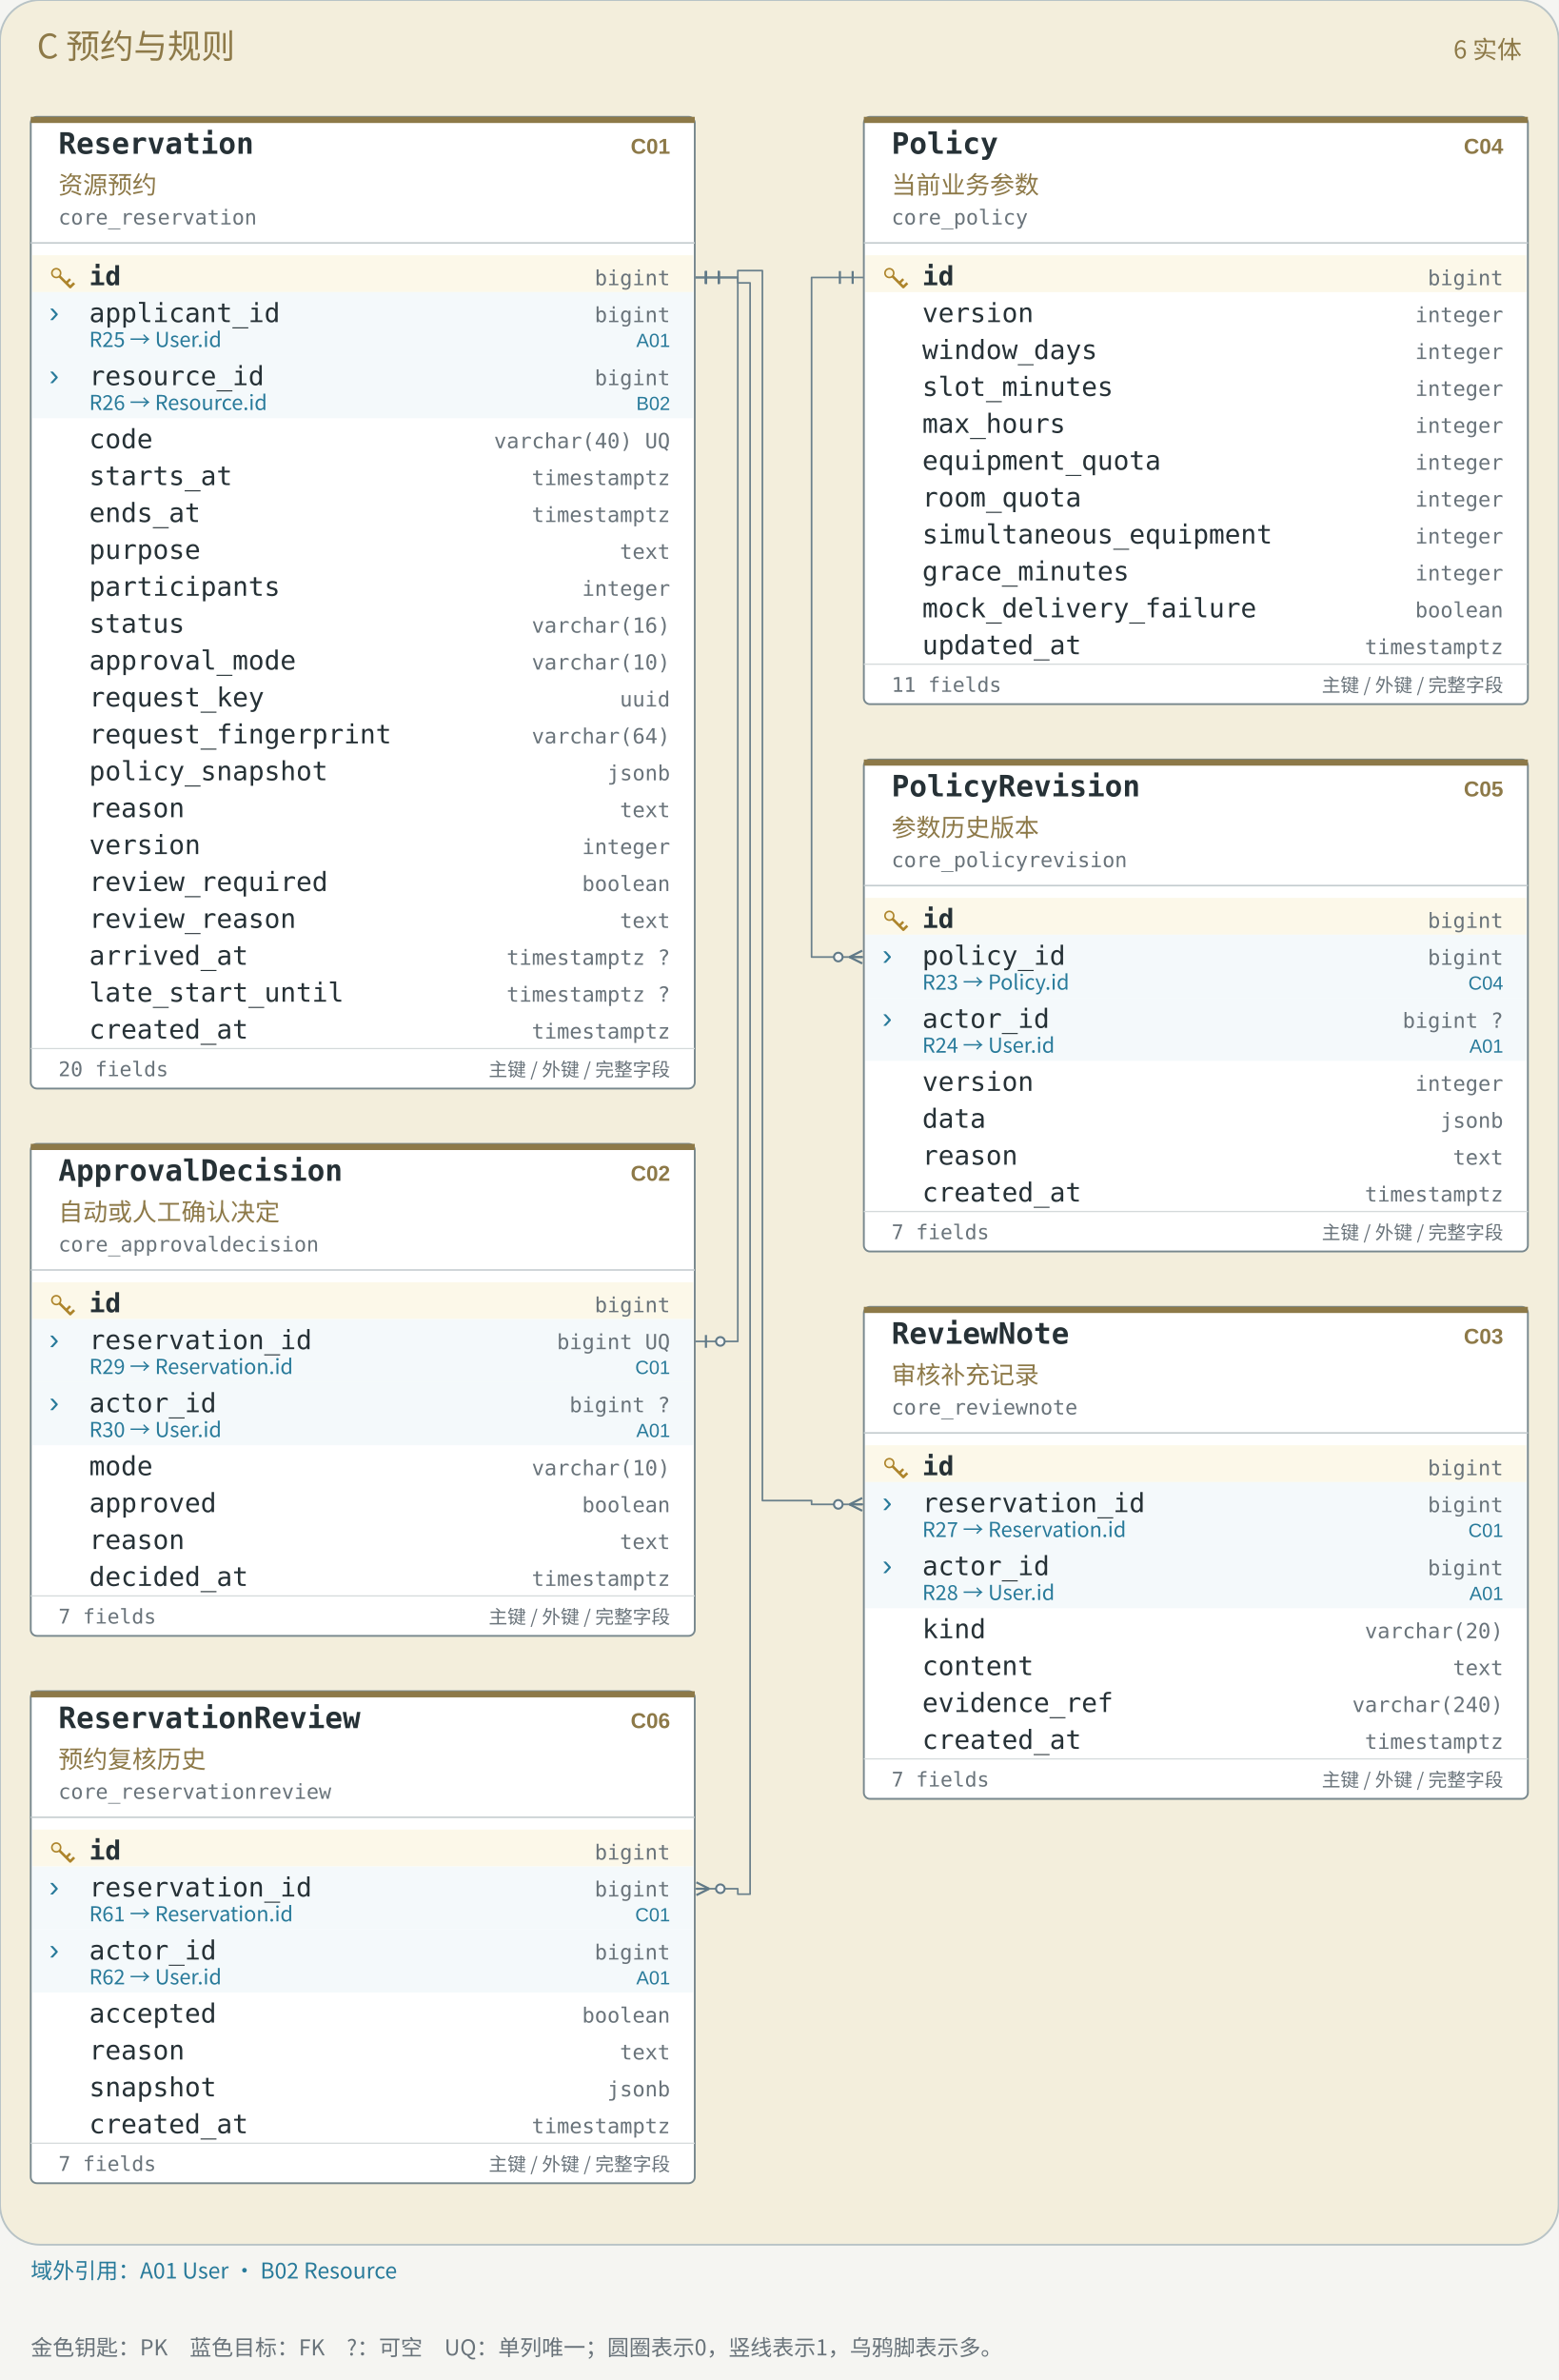
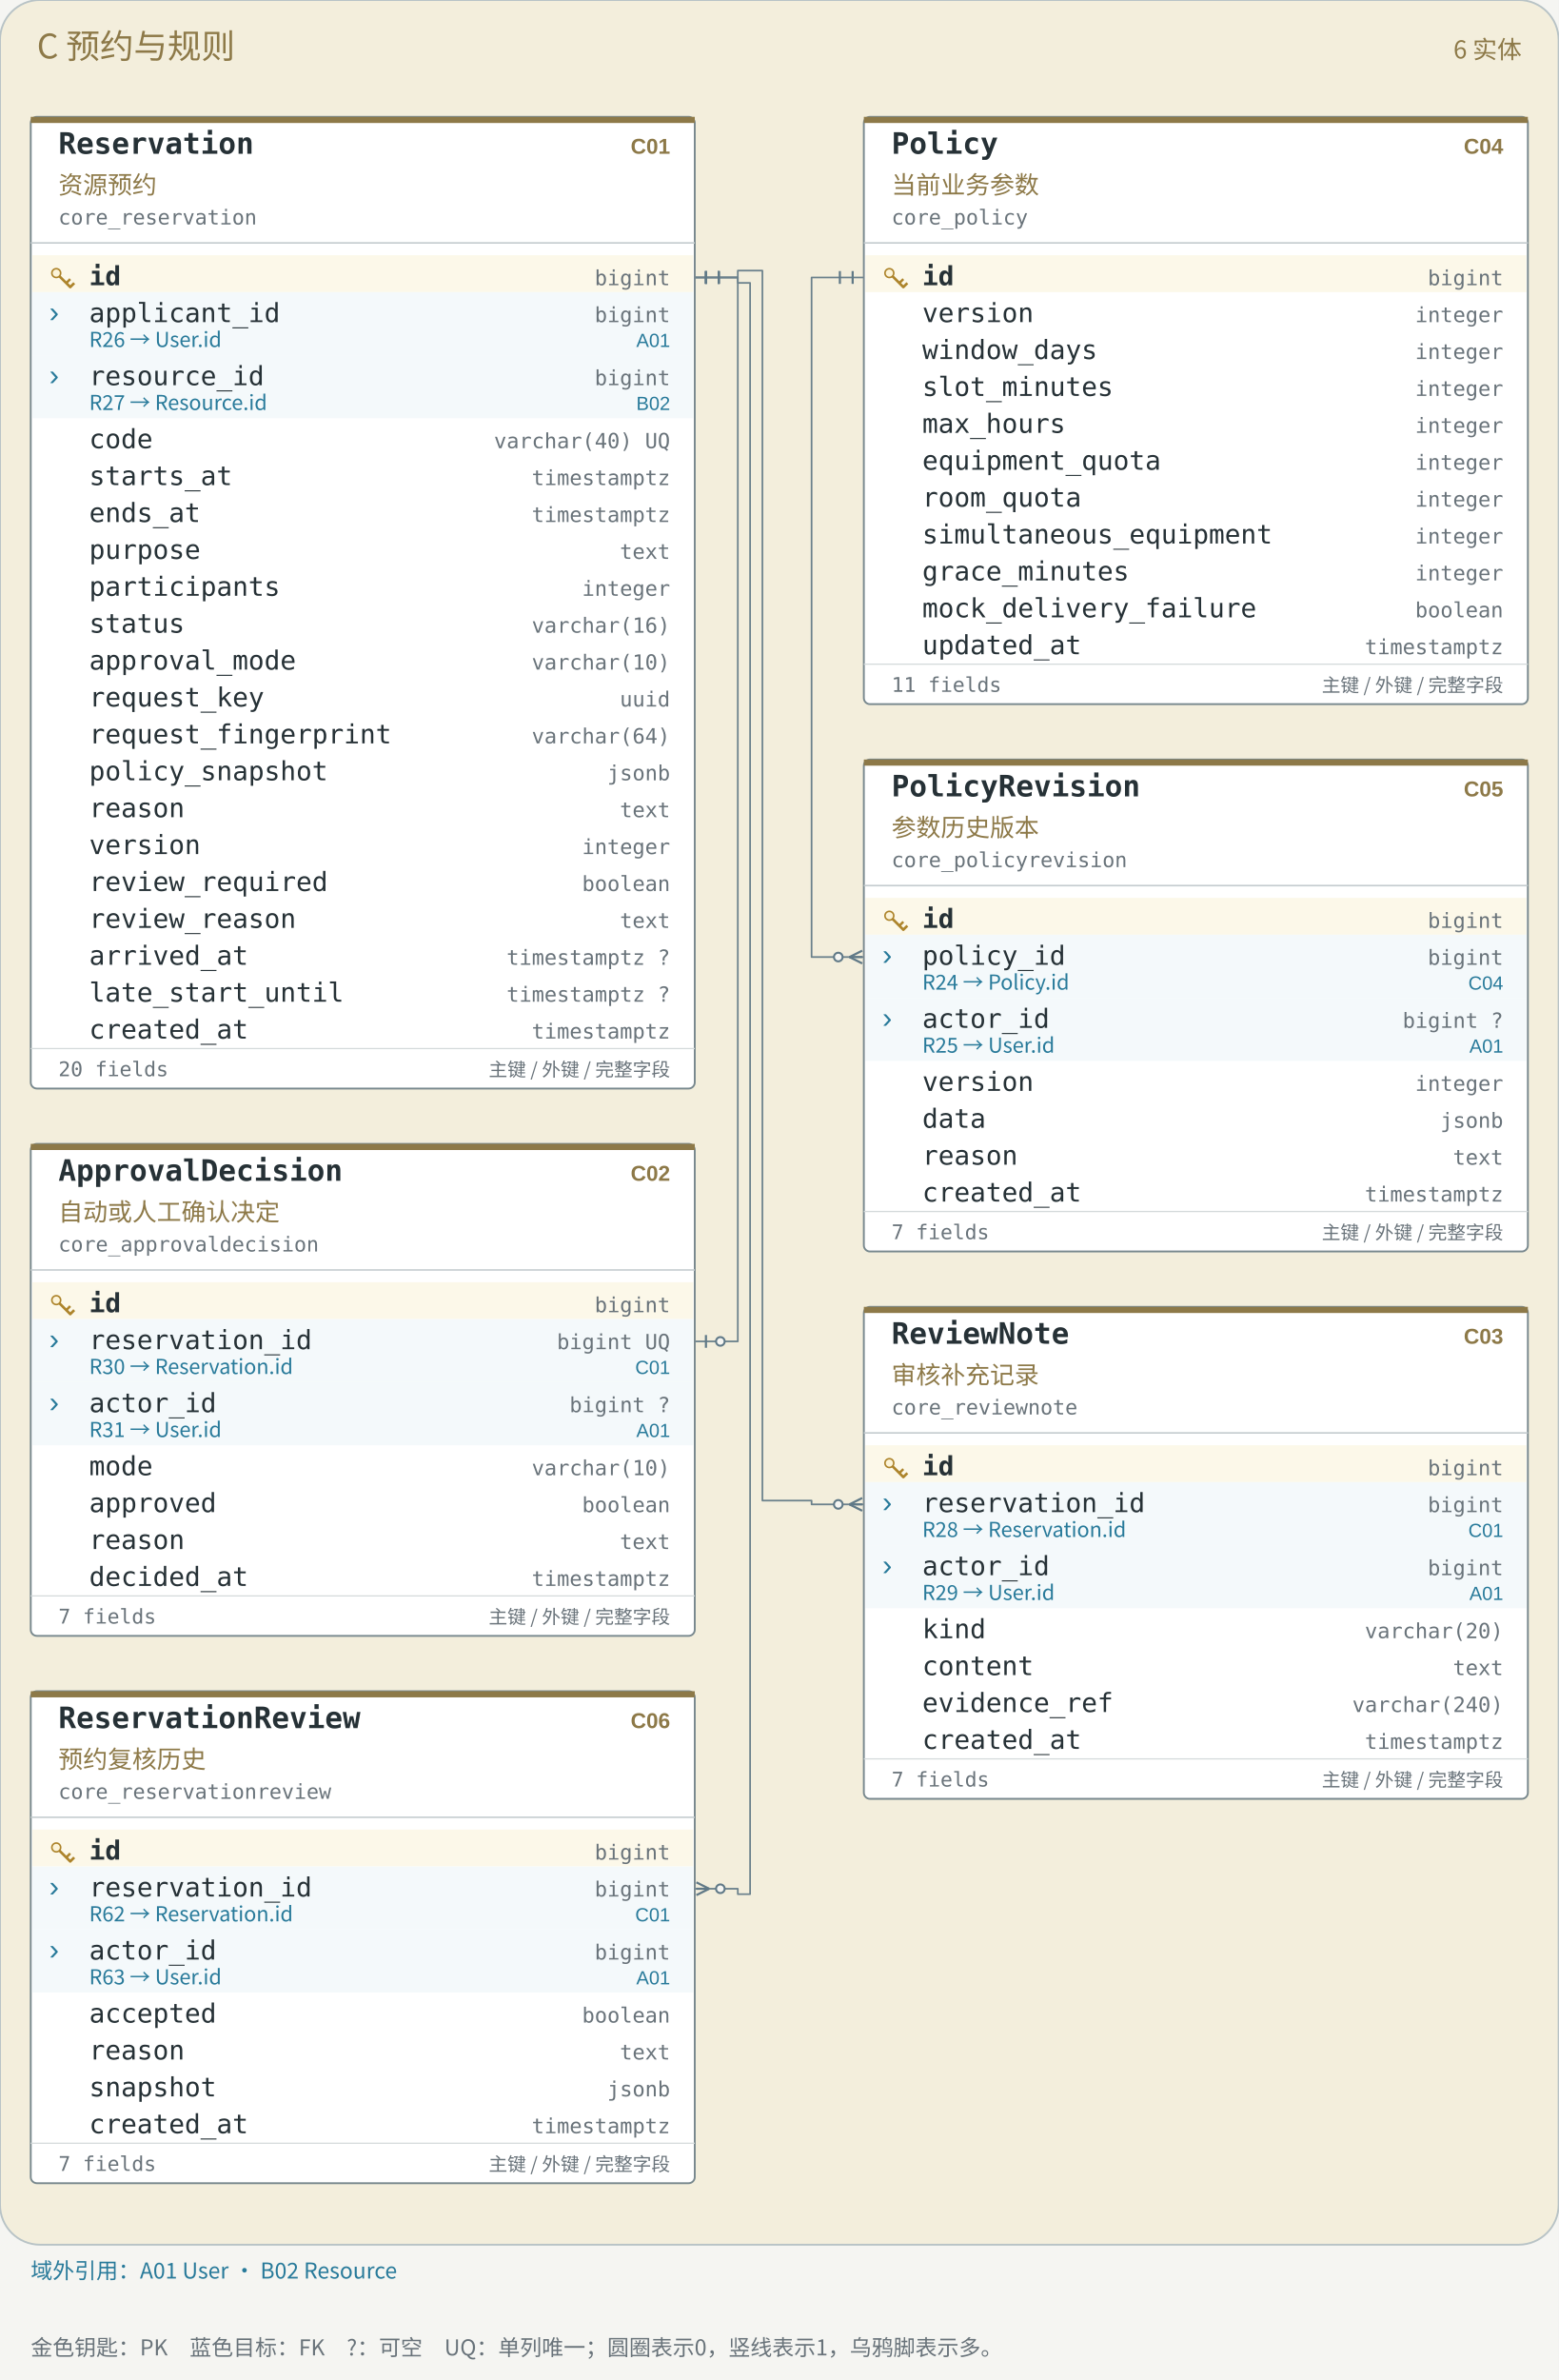
<svg xmlns="http://www.w3.org/2000/svg" width="507" height="774.0" viewBox="0 0 507 774.0" role="img">
  <rect x="0" y="0" width="507" height="774.0" rx="0" fill="#f5f5f2" stroke="none" stroke-width="0.7" />
  <g id="domain-C" class="domain">
    <rect x="0" y="0" width="507" height="730.0" rx="13" fill="#f3eedc" stroke="#b8c3c6" stroke-width="0.6" />
    <text x="12" y="19" font-size="11" fill="#8d7948" font-family="Microsoft YaHei,Noto Sans CJK SC,sans-serif" text-anchor="start">C  预约与规则</text>
    <text x="495" y="19" font-size="8" fill="#8d7948" font-family="Microsoft YaHei,Noto Sans CJK SC,sans-serif" text-anchor="end">6 实体</text>
  </g>
  <g id="shared-references" class="shared-layer" style="display:none" />
  <g id="business-references" class="business-layer">
-     <g id="edge-R23" class="relation business-reference" data-relationship="R23">
+     <g id="edge-R24" class="relation business-reference" data-relationship="R24">
      <polyline points="281.0,311.24 264,311.24 264,90.24 281.0,90.24" fill="none" stroke="#6b818c" stroke-width="0.55" stroke-linejoin="round" />
      <polyline points="280.48,313.32 276.32,311.24" fill="none" stroke="#607987" stroke-width="0.7" stroke-linejoin="round" />
      <polyline points="280.48,311.24 276.32,311.24" fill="none" stroke="#607987" stroke-width="0.7" stroke-linejoin="round" />
      <polyline points="280.48,309.16 276.32,311.24" fill="none" stroke="#607987" stroke-width="0.7" stroke-linejoin="round" />
      <circle cx="272.68" cy="311.24" r="1.404" fill="#f5f5f2" stroke="#607987" stroke-width="0.65" />
      <polyline points="277.36,92.32 277.36,88.16" fill="none" stroke="#607987" stroke-width="0.7" stroke-linejoin="round" />
      <polyline points="273.2,92.32 273.2,88.16" fill="none" stroke="#607987" stroke-width="0.7" stroke-linejoin="round" />
    </g>
-     <g id="edge-R29" class="relation business-reference" data-relationship="R29">
+     <g id="edge-R30" class="relation business-reference" data-relationship="R30">
      <polyline points="226.0,436.24 240,436.24 240,90.24 226.0,90.24" fill="none" stroke="#6b818c" stroke-width="0.55" stroke-linejoin="round" />
      <polyline points="229.64,434.16 229.64,438.32" fill="none" stroke="#607987" stroke-width="0.7" stroke-linejoin="round" />
      <circle cx="234.32" cy="436.24" r="1.404" fill="#f5f5f2" stroke="#607987" stroke-width="0.65" />
      <polyline points="229.64,88.16 229.64,92.32" fill="none" stroke="#607987" stroke-width="0.7" stroke-linejoin="round" />
      <polyline points="233.8,88.16 233.8,92.32" fill="none" stroke="#607987" stroke-width="0.7" stroke-linejoin="round" />
    </g>
-     <g id="edge-R61" class="relation business-reference" data-relationship="R61">
+     <g id="edge-R62" class="relation business-reference" data-relationship="R62">
      <polyline points="226.0,614.24 240,614.24 240,616 244,616 244,92 240,92 240,90.24 226.0,90.24" fill="none" stroke="#6b818c" stroke-width="0.55" stroke-linejoin="round" />
      <polyline points="226.52,612.16 230.68,614.24" fill="none" stroke="#607987" stroke-width="0.7" stroke-linejoin="round" />
      <polyline points="226.52,614.24 230.68,614.24" fill="none" stroke="#607987" stroke-width="0.7" stroke-linejoin="round" />
      <polyline points="226.52,616.32 230.68,614.24" fill="none" stroke="#607987" stroke-width="0.7" stroke-linejoin="round" />
      <circle cx="234.32" cy="614.24" r="1.404" fill="#f5f5f2" stroke="#607987" stroke-width="0.65" />
      <polyline points="229.64,88.16 229.64,92.32" fill="none" stroke="#607987" stroke-width="0.7" stroke-linejoin="round" />
      <polyline points="233.8,88.16 233.8,92.32" fill="none" stroke="#607987" stroke-width="0.7" stroke-linejoin="round" />
    </g>
-     <g id="edge-R27" class="relation business-reference" data-relationship="R27">
+     <g id="edge-R28" class="relation business-reference" data-relationship="R28">
      <polyline points="281.0,489.24 264,489.24 264,488 248,488 248,88 240,88 240,90.24 226.0,90.24" fill="none" stroke="#6b818c" stroke-width="0.55" stroke-linejoin="round" />
      <polyline points="280.48,491.32 276.32,489.24" fill="none" stroke="#607987" stroke-width="0.7" stroke-linejoin="round" />
      <polyline points="280.48,489.24 276.32,489.24" fill="none" stroke="#607987" stroke-width="0.7" stroke-linejoin="round" />
      <polyline points="280.48,487.16 276.32,489.24" fill="none" stroke="#607987" stroke-width="0.7" stroke-linejoin="round" />
      <circle cx="272.68" cy="489.24" r="1.404" fill="#f5f5f2" stroke="#607987" stroke-width="0.65" />
      <polyline points="229.64,88.16 229.64,92.32" fill="none" stroke="#607987" stroke-width="0.7" stroke-linejoin="round" />
      <polyline points="233.8,88.16 233.8,92.32" fill="none" stroke="#607987" stroke-width="0.7" stroke-linejoin="round" />
    </g>
  </g>
  <g id="entity-core_reservation" class="entity" data-model="Reservation" data-table="core_reservation" data-domain="C" data-code="C01">
    <rect x="10.0" y="38" width="216.0" height="316.0" rx="2" fill="#ffffff" stroke="#78888e" stroke-width="0.6" />
    <rect x="10.0" y="38" width="216.0" height="2" rx="0" fill="#8d7948" stroke="none" stroke-width="0.7" />
    <text x="19.0" y="50" font-size="9.6" fill="#263136" font-family="Consolas,monospace" text-anchor="start" font-weight="700">Reservation</text>
    <text x="218.0" y="50" font-size="7.0" fill="#8d7948" font-family="Arial,Microsoft YaHei,sans-serif" text-anchor="end" font-weight="700">C01</text>
    <text x="19.0" y="63" font-size="8" fill="#8d7948" font-family="Microsoft YaHei,Noto Sans CJK SC,sans-serif" text-anchor="start">资源预约</text>
    <text x="19.0" y="73" font-size="6.7" fill="#69737a" font-family="Consolas,monospace" text-anchor="start">core_reservation</text>
    <polyline points="10.0,79 226.0,79" fill="none" stroke="#c4cccf" stroke-width="0.5" stroke-linejoin="round" />
    <g id="field-core_reservation-id" class="field" data-column="id" data-pk="true" data-fk="false">
      <rect x="10.5" y="83" width="215.0" height="12" rx="0" fill="#fcf8e9" stroke="none" stroke-width="0.7" />
      <circle cx="18.3" cy="88.81" r="1.43" fill="#fcf4d9" stroke="#ad842b" stroke-width="0.52" />
      <polyline points="19.275,89.785 22.85,93.36 24.15,92.06" fill="none" stroke="#ad842b" stroke-width="0.845" stroke-linejoin="round" />
      <polyline points="21.55,92.06 22.85,90.76" fill="none" stroke="#ad842b" stroke-width="0.78" stroke-linejoin="round" />
      <text x="29.0" y="92.76" font-size="8.6" fill="#263136" font-family="Consolas,monospace" text-anchor="start" font-weight="700">id</text>
      <text x="218.0" y="92.76" font-size="6.8" fill="#69737a" font-family="Consolas,monospace" text-anchor="end">bigint</text>
    </g>
    <g id="field-core_reservation-applicant_id" class="field" data-column="applicant_id" data-pk="false" data-fk="true">
      <rect x="10.5" y="95" width="215.0" height="20.5" rx="0" fill="#f4f9fb" stroke="none" stroke-width="0.7" />
      <text x="16.0" y="104.76" font-size="9.6" fill="#287a9a" font-family="Arial,Microsoft YaHei,sans-serif" text-anchor="start">›</text>
      <text x="29.0" y="104.76" font-size="8.6" fill="#263136" font-family="Consolas,monospace" text-anchor="start">applicant_id</text>
      <text x="218.0" y="104.76" font-size="6.8" fill="#69737a" font-family="Consolas,monospace" text-anchor="end">bigint</text>
-       <text x="29.0" y="112.835" font-size="6.7" fill="#287a9a" font-family="Microsoft YaHei,Noto Sans CJK SC,sans-serif" text-anchor="start">R25 → User.id</text>
+       <text x="29.0" y="112.835" font-size="6.7" fill="#287a9a" font-family="Microsoft YaHei,Noto Sans CJK SC,sans-serif" text-anchor="start">R26 → User.id</text>
      <text x="218.0" y="112.835" font-size="6.2" fill="#287a9a" font-family="Arial,Microsoft YaHei,sans-serif" text-anchor="end">A01</text>
    </g>
    <g id="field-core_reservation-resource_id" class="field" data-column="resource_id" data-pk="false" data-fk="true">
      <rect x="10.5" y="115.5" width="215.0" height="20.5" rx="0" fill="#f4f9fb" stroke="none" stroke-width="0.7" />
      <text x="16.0" y="125.26" font-size="9.6" fill="#287a9a" font-family="Arial,Microsoft YaHei,sans-serif" text-anchor="start">›</text>
      <text x="29.0" y="125.26" font-size="8.6" fill="#263136" font-family="Consolas,monospace" text-anchor="start">resource_id</text>
      <text x="218.0" y="125.26" font-size="6.8" fill="#69737a" font-family="Consolas,monospace" text-anchor="end">bigint</text>
-       <text x="29.0" y="133.335" font-size="6.7" fill="#287a9a" font-family="Microsoft YaHei,Noto Sans CJK SC,sans-serif" text-anchor="start">R26 → Resource.id</text>
+       <text x="29.0" y="133.335" font-size="6.7" fill="#287a9a" font-family="Microsoft YaHei,Noto Sans CJK SC,sans-serif" text-anchor="start">R27 → Resource.id</text>
      <text x="218.0" y="133.335" font-size="6.2" fill="#287a9a" font-family="Arial,Microsoft YaHei,sans-serif" text-anchor="end">B02</text>
    </g>
    <g id="field-core_reservation-code" class="field" data-column="code" data-pk="false" data-fk="false">
      <text x="29.0" y="145.76" font-size="8.6" fill="#263136" font-family="Consolas,monospace" text-anchor="start">code</text>
      <text x="218.0" y="145.76" font-size="6.8" fill="#69737a" font-family="Consolas,monospace" text-anchor="end">varchar(40) UQ</text>
    </g>
    <g id="field-core_reservation-starts_at" class="field" data-column="starts_at" data-pk="false" data-fk="false">
      <text x="29.0" y="157.76" font-size="8.6" fill="#263136" font-family="Consolas,monospace" text-anchor="start">starts_at</text>
      <text x="218.0" y="157.76" font-size="6.8" fill="#69737a" font-family="Consolas,monospace" text-anchor="end">timestamptz</text>
    </g>
    <g id="field-core_reservation-ends_at" class="field" data-column="ends_at" data-pk="false" data-fk="false">
      <text x="29.0" y="169.76" font-size="8.6" fill="#263136" font-family="Consolas,monospace" text-anchor="start">ends_at</text>
      <text x="218.0" y="169.76" font-size="6.8" fill="#69737a" font-family="Consolas,monospace" text-anchor="end">timestamptz</text>
    </g>
    <g id="field-core_reservation-purpose" class="field" data-column="purpose" data-pk="false" data-fk="false">
      <text x="29.0" y="181.76" font-size="8.6" fill="#263136" font-family="Consolas,monospace" text-anchor="start">purpose</text>
      <text x="218.0" y="181.76" font-size="6.8" fill="#69737a" font-family="Consolas,monospace" text-anchor="end">text</text>
    </g>
    <g id="field-core_reservation-participants" class="field" data-column="participants" data-pk="false" data-fk="false">
      <text x="29.0" y="193.76" font-size="8.6" fill="#263136" font-family="Consolas,monospace" text-anchor="start">participants</text>
      <text x="218.0" y="193.76" font-size="6.8" fill="#69737a" font-family="Consolas,monospace" text-anchor="end">integer</text>
    </g>
    <g id="field-core_reservation-status" class="field" data-column="status" data-pk="false" data-fk="false">
      <text x="29.0" y="205.76" font-size="8.6" fill="#263136" font-family="Consolas,monospace" text-anchor="start">status</text>
      <text x="218.0" y="205.76" font-size="6.8" fill="#69737a" font-family="Consolas,monospace" text-anchor="end">varchar(16)</text>
    </g>
    <g id="field-core_reservation-approval_mode" class="field" data-column="approval_mode" data-pk="false" data-fk="false">
      <text x="29.0" y="217.76" font-size="8.6" fill="#263136" font-family="Consolas,monospace" text-anchor="start">approval_mode</text>
      <text x="218.0" y="217.76" font-size="6.8" fill="#69737a" font-family="Consolas,monospace" text-anchor="end">varchar(10)</text>
    </g>
    <g id="field-core_reservation-request_key" class="field" data-column="request_key" data-pk="false" data-fk="false">
      <text x="29.0" y="229.76" font-size="8.6" fill="#263136" font-family="Consolas,monospace" text-anchor="start">request_key</text>
      <text x="218.0" y="229.76" font-size="6.8" fill="#69737a" font-family="Consolas,monospace" text-anchor="end">uuid</text>
    </g>
    <g id="field-core_reservation-request_fingerprint" class="field" data-column="request_fingerprint" data-pk="false" data-fk="false">
      <text x="29.0" y="241.76" font-size="8.6" fill="#263136" font-family="Consolas,monospace" text-anchor="start">request_fingerprint</text>
      <text x="218.0" y="241.76" font-size="6.8" fill="#69737a" font-family="Consolas,monospace" text-anchor="end">varchar(64)</text>
    </g>
    <g id="field-core_reservation-policy_snapshot" class="field" data-column="policy_snapshot" data-pk="false" data-fk="false">
      <text x="29.0" y="253.76" font-size="8.6" fill="#263136" font-family="Consolas,monospace" text-anchor="start">policy_snapshot</text>
      <text x="218.0" y="253.76" font-size="6.8" fill="#69737a" font-family="Consolas,monospace" text-anchor="end">jsonb</text>
    </g>
    <g id="field-core_reservation-reason" class="field" data-column="reason" data-pk="false" data-fk="false">
      <text x="29.0" y="265.76" font-size="8.6" fill="#263136" font-family="Consolas,monospace" text-anchor="start">reason</text>
      <text x="218.0" y="265.76" font-size="6.8" fill="#69737a" font-family="Consolas,monospace" text-anchor="end">text</text>
    </g>
    <g id="field-core_reservation-version" class="field" data-column="version" data-pk="false" data-fk="false">
      <text x="29.0" y="277.76" font-size="8.6" fill="#263136" font-family="Consolas,monospace" text-anchor="start">version</text>
      <text x="218.0" y="277.76" font-size="6.8" fill="#69737a" font-family="Consolas,monospace" text-anchor="end">integer</text>
    </g>
    <g id="field-core_reservation-review_required" class="field" data-column="review_required" data-pk="false" data-fk="false">
      <text x="29.0" y="289.76" font-size="8.6" fill="#263136" font-family="Consolas,monospace" text-anchor="start">review_required</text>
      <text x="218.0" y="289.76" font-size="6.8" fill="#69737a" font-family="Consolas,monospace" text-anchor="end">boolean</text>
    </g>
    <g id="field-core_reservation-review_reason" class="field" data-column="review_reason" data-pk="false" data-fk="false">
      <text x="29.0" y="301.76" font-size="8.6" fill="#263136" font-family="Consolas,monospace" text-anchor="start">review_reason</text>
      <text x="218.0" y="301.76" font-size="6.8" fill="#69737a" font-family="Consolas,monospace" text-anchor="end">text</text>
    </g>
    <g id="field-core_reservation-arrived_at" class="field" data-column="arrived_at" data-pk="false" data-fk="false">
      <text x="29.0" y="313.76" font-size="8.6" fill="#263136" font-family="Consolas,monospace" text-anchor="start">arrived_at</text>
      <text x="218.0" y="313.76" font-size="6.8" fill="#69737a" font-family="Consolas,monospace" text-anchor="end">timestamptz ?</text>
    </g>
    <g id="field-core_reservation-late_start_until" class="field" data-column="late_start_until" data-pk="false" data-fk="false">
      <text x="29.0" y="325.76" font-size="8.6" fill="#263136" font-family="Consolas,monospace" text-anchor="start">late_start_until</text>
      <text x="218.0" y="325.76" font-size="6.8" fill="#69737a" font-family="Consolas,monospace" text-anchor="end">timestamptz ?</text>
    </g>
    <g id="field-core_reservation-created_at" class="field" data-column="created_at" data-pk="false" data-fk="false">
      <text x="29.0" y="337.76" font-size="8.6" fill="#263136" font-family="Consolas,monospace" text-anchor="start">created_at</text>
      <text x="218.0" y="337.76" font-size="6.8" fill="#69737a" font-family="Consolas,monospace" text-anchor="end">timestamptz</text>
    </g>
    <polyline points="10.0,341.0 226.0,341.0" fill="none" stroke="#d4dadb" stroke-width="0.4" stroke-linejoin="round" />
    <text x="19.0" y="350.0" font-size="6.6" fill="#69737a" font-family="Consolas,monospace" text-anchor="start">20 fields</text>
    <text x="218.0" y="350.0" font-size="6.1" fill="#69737a" font-family="Microsoft YaHei,Noto Sans CJK SC,sans-serif" text-anchor="end">主键 / 外键 / 完整字段</text>
  </g>
  <g id="entity-core_approvaldecision" class="entity" data-model="ApprovalDecision" data-table="core_approvaldecision" data-domain="C" data-code="C02">
    <rect x="10.0" y="372.0" width="216.0" height="160.0" rx="2" fill="#ffffff" stroke="#78888e" stroke-width="0.6" />
    <rect x="10.0" y="372.0" width="216.0" height="2" rx="0" fill="#8d7948" stroke="none" stroke-width="0.7" />
    <text x="19.0" y="384.0" font-size="9.6" fill="#263136" font-family="Consolas,monospace" text-anchor="start" font-weight="700">ApprovalDecision</text>
    <text x="218.0" y="384.0" font-size="7.0" fill="#8d7948" font-family="Arial,Microsoft YaHei,sans-serif" text-anchor="end" font-weight="700">C02</text>
    <text x="19.0" y="397.0" font-size="8" fill="#8d7948" font-family="Microsoft YaHei,Noto Sans CJK SC,sans-serif" text-anchor="start">自动或人工确认决定</text>
    <text x="19.0" y="407.0" font-size="6.7" fill="#69737a" font-family="Consolas,monospace" text-anchor="start">core_approvaldecision</text>
    <polyline points="10.0,413.0 226.0,413.0" fill="none" stroke="#c4cccf" stroke-width="0.5" stroke-linejoin="round" />
    <g id="field-core_approvaldecision-id" class="field" data-column="id" data-pk="true" data-fk="false">
      <rect x="10.5" y="417.0" width="215.0" height="12" rx="0" fill="#fcf8e9" stroke="none" stroke-width="0.7" />
      <circle cx="18.3" cy="422.81" r="1.43" fill="#fcf4d9" stroke="#ad842b" stroke-width="0.52" />
      <polyline points="19.275,423.785 22.85,427.36 24.15,426.06" fill="none" stroke="#ad842b" stroke-width="0.845" stroke-linejoin="round" />
      <polyline points="21.55,426.06 22.85,424.76" fill="none" stroke="#ad842b" stroke-width="0.78" stroke-linejoin="round" />
      <text x="29.0" y="426.76" font-size="8.6" fill="#263136" font-family="Consolas,monospace" text-anchor="start" font-weight="700">id</text>
      <text x="218.0" y="426.76" font-size="6.8" fill="#69737a" font-family="Consolas,monospace" text-anchor="end">bigint</text>
    </g>
    <g id="field-core_approvaldecision-reservation_id" class="field" data-column="reservation_id" data-pk="false" data-fk="true">
      <rect x="10.5" y="429.0" width="215.0" height="20.5" rx="0" fill="#f4f9fb" stroke="none" stroke-width="0.7" />
      <text x="16.0" y="438.76" font-size="9.6" fill="#287a9a" font-family="Arial,Microsoft YaHei,sans-serif" text-anchor="start">›</text>
      <text x="29.0" y="438.76" font-size="8.6" fill="#263136" font-family="Consolas,monospace" text-anchor="start">reservation_id</text>
      <text x="218.0" y="438.76" font-size="6.8" fill="#69737a" font-family="Consolas,monospace" text-anchor="end">bigint UQ</text>
-       <text x="29.0" y="446.835" font-size="6.7" fill="#287a9a" font-family="Microsoft YaHei,Noto Sans CJK SC,sans-serif" text-anchor="start">R29 → Reservation.id</text>
+       <text x="29.0" y="446.835" font-size="6.7" fill="#287a9a" font-family="Microsoft YaHei,Noto Sans CJK SC,sans-serif" text-anchor="start">R30 → Reservation.id</text>
      <text x="218.0" y="446.835" font-size="6.2" fill="#287a9a" font-family="Arial,Microsoft YaHei,sans-serif" text-anchor="end">C01</text>
    </g>
    <g id="field-core_approvaldecision-actor_id" class="field" data-column="actor_id" data-pk="false" data-fk="true">
      <rect x="10.5" y="449.5" width="215.0" height="20.5" rx="0" fill="#f4f9fb" stroke="none" stroke-width="0.7" />
      <text x="16.0" y="459.26" font-size="9.6" fill="#287a9a" font-family="Arial,Microsoft YaHei,sans-serif" text-anchor="start">›</text>
      <text x="29.0" y="459.26" font-size="8.6" fill="#263136" font-family="Consolas,monospace" text-anchor="start">actor_id</text>
      <text x="218.0" y="459.26" font-size="6.8" fill="#69737a" font-family="Consolas,monospace" text-anchor="end">bigint ?</text>
-       <text x="29.0" y="467.335" font-size="6.7" fill="#287a9a" font-family="Microsoft YaHei,Noto Sans CJK SC,sans-serif" text-anchor="start">R30 → User.id</text>
+       <text x="29.0" y="467.335" font-size="6.7" fill="#287a9a" font-family="Microsoft YaHei,Noto Sans CJK SC,sans-serif" text-anchor="start">R31 → User.id</text>
      <text x="218.0" y="467.335" font-size="6.2" fill="#287a9a" font-family="Arial,Microsoft YaHei,sans-serif" text-anchor="end">A01</text>
    </g>
    <g id="field-core_approvaldecision-mode" class="field" data-column="mode" data-pk="false" data-fk="false">
      <text x="29.0" y="479.76" font-size="8.6" fill="#263136" font-family="Consolas,monospace" text-anchor="start">mode</text>
      <text x="218.0" y="479.76" font-size="6.8" fill="#69737a" font-family="Consolas,monospace" text-anchor="end">varchar(10)</text>
    </g>
    <g id="field-core_approvaldecision-approved" class="field" data-column="approved" data-pk="false" data-fk="false">
      <text x="29.0" y="491.76" font-size="8.6" fill="#263136" font-family="Consolas,monospace" text-anchor="start">approved</text>
      <text x="218.0" y="491.76" font-size="6.8" fill="#69737a" font-family="Consolas,monospace" text-anchor="end">boolean</text>
    </g>
    <g id="field-core_approvaldecision-reason" class="field" data-column="reason" data-pk="false" data-fk="false">
      <text x="29.0" y="503.76" font-size="8.6" fill="#263136" font-family="Consolas,monospace" text-anchor="start">reason</text>
      <text x="218.0" y="503.76" font-size="6.8" fill="#69737a" font-family="Consolas,monospace" text-anchor="end">text</text>
    </g>
    <g id="field-core_approvaldecision-decided_at" class="field" data-column="decided_at" data-pk="false" data-fk="false">
      <text x="29.0" y="515.76" font-size="8.6" fill="#263136" font-family="Consolas,monospace" text-anchor="start">decided_at</text>
      <text x="218.0" y="515.76" font-size="6.8" fill="#69737a" font-family="Consolas,monospace" text-anchor="end">timestamptz</text>
    </g>
    <polyline points="10.0,519.0 226.0,519.0" fill="none" stroke="#d4dadb" stroke-width="0.4" stroke-linejoin="round" />
    <text x="19.0" y="528.0" font-size="6.6" fill="#69737a" font-family="Consolas,monospace" text-anchor="start">7 fields</text>
    <text x="218.0" y="528.0" font-size="6.1" fill="#69737a" font-family="Microsoft YaHei,Noto Sans CJK SC,sans-serif" text-anchor="end">主键 / 外键 / 完整字段</text>
  </g>
  <g id="entity-core_reservationreview" class="entity" data-model="ReservationReview" data-table="core_reservationreview" data-domain="C" data-code="C06">
    <rect x="10.0" y="550.0" width="216.0" height="160.0" rx="2" fill="#ffffff" stroke="#78888e" stroke-width="0.6" />
    <rect x="10.0" y="550.0" width="216.0" height="2" rx="0" fill="#8d7948" stroke="none" stroke-width="0.7" />
    <text x="19.0" y="562.0" font-size="9.6" fill="#263136" font-family="Consolas,monospace" text-anchor="start" font-weight="700">ReservationReview</text>
    <text x="218.0" y="562.0" font-size="7.0" fill="#8d7948" font-family="Arial,Microsoft YaHei,sans-serif" text-anchor="end" font-weight="700">C06</text>
    <text x="19.0" y="575.0" font-size="8" fill="#8d7948" font-family="Microsoft YaHei,Noto Sans CJK SC,sans-serif" text-anchor="start">预约复核历史</text>
    <text x="19.0" y="585.0" font-size="6.7" fill="#69737a" font-family="Consolas,monospace" text-anchor="start">core_reservationreview</text>
    <polyline points="10.0,591.0 226.0,591.0" fill="none" stroke="#c4cccf" stroke-width="0.5" stroke-linejoin="round" />
    <g id="field-core_reservationreview-id" class="field" data-column="id" data-pk="true" data-fk="false">
      <rect x="10.5" y="595.0" width="215.0" height="12" rx="0" fill="#fcf8e9" stroke="none" stroke-width="0.7" />
      <circle cx="18.3" cy="600.81" r="1.43" fill="#fcf4d9" stroke="#ad842b" stroke-width="0.52" />
      <polyline points="19.275,601.785 22.85,605.36 24.15,604.06" fill="none" stroke="#ad842b" stroke-width="0.845" stroke-linejoin="round" />
      <polyline points="21.55,604.06 22.85,602.76" fill="none" stroke="#ad842b" stroke-width="0.78" stroke-linejoin="round" />
      <text x="29.0" y="604.76" font-size="8.6" fill="#263136" font-family="Consolas,monospace" text-anchor="start" font-weight="700">id</text>
      <text x="218.0" y="604.76" font-size="6.8" fill="#69737a" font-family="Consolas,monospace" text-anchor="end">bigint</text>
    </g>
    <g id="field-core_reservationreview-reservation_id" class="field" data-column="reservation_id" data-pk="false" data-fk="true">
      <rect x="10.5" y="607.0" width="215.0" height="20.5" rx="0" fill="#f4f9fb" stroke="none" stroke-width="0.7" />
      <text x="16.0" y="616.76" font-size="9.6" fill="#287a9a" font-family="Arial,Microsoft YaHei,sans-serif" text-anchor="start">›</text>
      <text x="29.0" y="616.76" font-size="8.6" fill="#263136" font-family="Consolas,monospace" text-anchor="start">reservation_id</text>
      <text x="218.0" y="616.76" font-size="6.8" fill="#69737a" font-family="Consolas,monospace" text-anchor="end">bigint</text>
-       <text x="29.0" y="624.835" font-size="6.7" fill="#287a9a" font-family="Microsoft YaHei,Noto Sans CJK SC,sans-serif" text-anchor="start">R61 → Reservation.id</text>
+       <text x="29.0" y="624.835" font-size="6.7" fill="#287a9a" font-family="Microsoft YaHei,Noto Sans CJK SC,sans-serif" text-anchor="start">R62 → Reservation.id</text>
      <text x="218.0" y="624.835" font-size="6.2" fill="#287a9a" font-family="Arial,Microsoft YaHei,sans-serif" text-anchor="end">C01</text>
    </g>
    <g id="field-core_reservationreview-actor_id" class="field" data-column="actor_id" data-pk="false" data-fk="true">
      <rect x="10.5" y="627.5" width="215.0" height="20.5" rx="0" fill="#f4f9fb" stroke="none" stroke-width="0.7" />
      <text x="16.0" y="637.26" font-size="9.6" fill="#287a9a" font-family="Arial,Microsoft YaHei,sans-serif" text-anchor="start">›</text>
      <text x="29.0" y="637.26" font-size="8.6" fill="#263136" font-family="Consolas,monospace" text-anchor="start">actor_id</text>
      <text x="218.0" y="637.26" font-size="6.8" fill="#69737a" font-family="Consolas,monospace" text-anchor="end">bigint</text>
-       <text x="29.0" y="645.335" font-size="6.7" fill="#287a9a" font-family="Microsoft YaHei,Noto Sans CJK SC,sans-serif" text-anchor="start">R62 → User.id</text>
+       <text x="29.0" y="645.335" font-size="6.7" fill="#287a9a" font-family="Microsoft YaHei,Noto Sans CJK SC,sans-serif" text-anchor="start">R63 → User.id</text>
      <text x="218.0" y="645.335" font-size="6.2" fill="#287a9a" font-family="Arial,Microsoft YaHei,sans-serif" text-anchor="end">A01</text>
    </g>
    <g id="field-core_reservationreview-accepted" class="field" data-column="accepted" data-pk="false" data-fk="false">
      <text x="29.0" y="657.76" font-size="8.6" fill="#263136" font-family="Consolas,monospace" text-anchor="start">accepted</text>
      <text x="218.0" y="657.76" font-size="6.8" fill="#69737a" font-family="Consolas,monospace" text-anchor="end">boolean</text>
    </g>
    <g id="field-core_reservationreview-reason" class="field" data-column="reason" data-pk="false" data-fk="false">
      <text x="29.0" y="669.76" font-size="8.6" fill="#263136" font-family="Consolas,monospace" text-anchor="start">reason</text>
      <text x="218.0" y="669.76" font-size="6.8" fill="#69737a" font-family="Consolas,monospace" text-anchor="end">text</text>
    </g>
    <g id="field-core_reservationreview-snapshot" class="field" data-column="snapshot" data-pk="false" data-fk="false">
      <text x="29.0" y="681.76" font-size="8.6" fill="#263136" font-family="Consolas,monospace" text-anchor="start">snapshot</text>
      <text x="218.0" y="681.76" font-size="6.8" fill="#69737a" font-family="Consolas,monospace" text-anchor="end">jsonb</text>
    </g>
    <g id="field-core_reservationreview-created_at" class="field" data-column="created_at" data-pk="false" data-fk="false">
      <text x="29.0" y="693.76" font-size="8.6" fill="#263136" font-family="Consolas,monospace" text-anchor="start">created_at</text>
      <text x="218.0" y="693.76" font-size="6.8" fill="#69737a" font-family="Consolas,monospace" text-anchor="end">timestamptz</text>
    </g>
    <polyline points="10.0,697.0 226.0,697.0" fill="none" stroke="#d4dadb" stroke-width="0.4" stroke-linejoin="round" />
    <text x="19.0" y="706.0" font-size="6.6" fill="#69737a" font-family="Consolas,monospace" text-anchor="start">7 fields</text>
    <text x="218.0" y="706.0" font-size="6.1" fill="#69737a" font-family="Microsoft YaHei,Noto Sans CJK SC,sans-serif" text-anchor="end">主键 / 外键 / 完整字段</text>
  </g>
  <g id="entity-core_policy" class="entity" data-model="Policy" data-table="core_policy" data-domain="C" data-code="C04">
    <rect x="281.0" y="38" width="216.0" height="191" rx="2" fill="#ffffff" stroke="#78888e" stroke-width="0.6" />
    <rect x="281.0" y="38" width="216.0" height="2" rx="0" fill="#8d7948" stroke="none" stroke-width="0.7" />
    <text x="290.0" y="50" font-size="9.6" fill="#263136" font-family="Consolas,monospace" text-anchor="start" font-weight="700">Policy</text>
    <text x="489.0" y="50" font-size="7.0" fill="#8d7948" font-family="Arial,Microsoft YaHei,sans-serif" text-anchor="end" font-weight="700">C04</text>
    <text x="290.0" y="63" font-size="8" fill="#8d7948" font-family="Microsoft YaHei,Noto Sans CJK SC,sans-serif" text-anchor="start">当前业务参数</text>
    <text x="290.0" y="73" font-size="6.7" fill="#69737a" font-family="Consolas,monospace" text-anchor="start">core_policy</text>
    <polyline points="281.0,79 497.0,79" fill="none" stroke="#c4cccf" stroke-width="0.5" stroke-linejoin="round" />
    <g id="field-core_policy-id" class="field" data-column="id" data-pk="true" data-fk="false">
      <rect x="281.5" y="83" width="215.0" height="12" rx="0" fill="#fcf8e9" stroke="none" stroke-width="0.7" />
      <circle cx="289.3" cy="88.81" r="1.43" fill="#fcf4d9" stroke="#ad842b" stroke-width="0.52" />
      <polyline points="290.275,89.785 293.85,93.36 295.15,92.06" fill="none" stroke="#ad842b" stroke-width="0.845" stroke-linejoin="round" />
      <polyline points="292.55,92.06 293.85,90.76" fill="none" stroke="#ad842b" stroke-width="0.78" stroke-linejoin="round" />
      <text x="300.0" y="92.76" font-size="8.6" fill="#263136" font-family="Consolas,monospace" text-anchor="start" font-weight="700">id</text>
      <text x="489.0" y="92.76" font-size="6.8" fill="#69737a" font-family="Consolas,monospace" text-anchor="end">bigint</text>
    </g>
    <g id="field-core_policy-version" class="field" data-column="version" data-pk="false" data-fk="false">
      <text x="300.0" y="104.76" font-size="8.6" fill="#263136" font-family="Consolas,monospace" text-anchor="start">version</text>
      <text x="489.0" y="104.76" font-size="6.8" fill="#69737a" font-family="Consolas,monospace" text-anchor="end">integer</text>
    </g>
    <g id="field-core_policy-window_days" class="field" data-column="window_days" data-pk="false" data-fk="false">
      <text x="300.0" y="116.76" font-size="8.6" fill="#263136" font-family="Consolas,monospace" text-anchor="start">window_days</text>
      <text x="489.0" y="116.76" font-size="6.8" fill="#69737a" font-family="Consolas,monospace" text-anchor="end">integer</text>
    </g>
    <g id="field-core_policy-slot_minutes" class="field" data-column="slot_minutes" data-pk="false" data-fk="false">
      <text x="300.0" y="128.76" font-size="8.6" fill="#263136" font-family="Consolas,monospace" text-anchor="start">slot_minutes</text>
      <text x="489.0" y="128.76" font-size="6.8" fill="#69737a" font-family="Consolas,monospace" text-anchor="end">integer</text>
    </g>
    <g id="field-core_policy-max_hours" class="field" data-column="max_hours" data-pk="false" data-fk="false">
      <text x="300.0" y="140.76" font-size="8.6" fill="#263136" font-family="Consolas,monospace" text-anchor="start">max_hours</text>
      <text x="489.0" y="140.76" font-size="6.8" fill="#69737a" font-family="Consolas,monospace" text-anchor="end">integer</text>
    </g>
    <g id="field-core_policy-equipment_quota" class="field" data-column="equipment_quota" data-pk="false" data-fk="false">
      <text x="300.0" y="152.76" font-size="8.6" fill="#263136" font-family="Consolas,monospace" text-anchor="start">equipment_quota</text>
      <text x="489.0" y="152.76" font-size="6.8" fill="#69737a" font-family="Consolas,monospace" text-anchor="end">integer</text>
    </g>
    <g id="field-core_policy-room_quota" class="field" data-column="room_quota" data-pk="false" data-fk="false">
      <text x="300.0" y="164.76" font-size="8.6" fill="#263136" font-family="Consolas,monospace" text-anchor="start">room_quota</text>
      <text x="489.0" y="164.76" font-size="6.8" fill="#69737a" font-family="Consolas,monospace" text-anchor="end">integer</text>
    </g>
    <g id="field-core_policy-simultaneous_equipment" class="field" data-column="simultaneous_equipment" data-pk="false" data-fk="false">
      <text x="300.0" y="176.76" font-size="8.6" fill="#263136" font-family="Consolas,monospace" text-anchor="start">simultaneous_equipment</text>
      <text x="489.0" y="176.76" font-size="6.8" fill="#69737a" font-family="Consolas,monospace" text-anchor="end">integer</text>
    </g>
    <g id="field-core_policy-grace_minutes" class="field" data-column="grace_minutes" data-pk="false" data-fk="false">
      <text x="300.0" y="188.76" font-size="8.6" fill="#263136" font-family="Consolas,monospace" text-anchor="start">grace_minutes</text>
      <text x="489.0" y="188.76" font-size="6.8" fill="#69737a" font-family="Consolas,monospace" text-anchor="end">integer</text>
    </g>
    <g id="field-core_policy-mock_delivery_failure" class="field" data-column="mock_delivery_failure" data-pk="false" data-fk="false">
      <text x="300.0" y="200.76" font-size="8.6" fill="#263136" font-family="Consolas,monospace" text-anchor="start">mock_delivery_failure</text>
      <text x="489.0" y="200.76" font-size="6.8" fill="#69737a" font-family="Consolas,monospace" text-anchor="end">boolean</text>
    </g>
    <g id="field-core_policy-updated_at" class="field" data-column="updated_at" data-pk="false" data-fk="false">
      <text x="300.0" y="212.76" font-size="8.6" fill="#263136" font-family="Consolas,monospace" text-anchor="start">updated_at</text>
      <text x="489.0" y="212.76" font-size="6.8" fill="#69737a" font-family="Consolas,monospace" text-anchor="end">timestamptz</text>
    </g>
    <polyline points="281.0,216 497.0,216" fill="none" stroke="#d4dadb" stroke-width="0.4" stroke-linejoin="round" />
    <text x="290.0" y="225" font-size="6.6" fill="#69737a" font-family="Consolas,monospace" text-anchor="start">11 fields</text>
    <text x="489.0" y="225" font-size="6.1" fill="#69737a" font-family="Microsoft YaHei,Noto Sans CJK SC,sans-serif" text-anchor="end">主键 / 外键 / 完整字段</text>
  </g>
  <g id="entity-core_policyrevision" class="entity" data-model="PolicyRevision" data-table="core_policyrevision" data-domain="C" data-code="C05">
    <rect x="281.0" y="247" width="216.0" height="160.0" rx="2" fill="#ffffff" stroke="#78888e" stroke-width="0.6" />
    <rect x="281.0" y="247" width="216.0" height="2" rx="0" fill="#8d7948" stroke="none" stroke-width="0.7" />
    <text x="290.0" y="259" font-size="9.6" fill="#263136" font-family="Consolas,monospace" text-anchor="start" font-weight="700">PolicyRevision</text>
    <text x="489.0" y="259" font-size="7.0" fill="#8d7948" font-family="Arial,Microsoft YaHei,sans-serif" text-anchor="end" font-weight="700">C05</text>
    <text x="290.0" y="272" font-size="8" fill="#8d7948" font-family="Microsoft YaHei,Noto Sans CJK SC,sans-serif" text-anchor="start">参数历史版本</text>
    <text x="290.0" y="282" font-size="6.7" fill="#69737a" font-family="Consolas,monospace" text-anchor="start">core_policyrevision</text>
    <polyline points="281.0,288 497.0,288" fill="none" stroke="#c4cccf" stroke-width="0.5" stroke-linejoin="round" />
    <g id="field-core_policyrevision-id" class="field" data-column="id" data-pk="true" data-fk="false">
      <rect x="281.5" y="292" width="215.0" height="12" rx="0" fill="#fcf8e9" stroke="none" stroke-width="0.7" />
      <circle cx="289.3" cy="297.81" r="1.43" fill="#fcf4d9" stroke="#ad842b" stroke-width="0.52" />
      <polyline points="290.275,298.785 293.85,302.36 295.15,301.06" fill="none" stroke="#ad842b" stroke-width="0.845" stroke-linejoin="round" />
      <polyline points="292.55,301.06 293.85,299.76" fill="none" stroke="#ad842b" stroke-width="0.78" stroke-linejoin="round" />
      <text x="300.0" y="301.76" font-size="8.6" fill="#263136" font-family="Consolas,monospace" text-anchor="start" font-weight="700">id</text>
      <text x="489.0" y="301.76" font-size="6.8" fill="#69737a" font-family="Consolas,monospace" text-anchor="end">bigint</text>
    </g>
    <g id="field-core_policyrevision-policy_id" class="field" data-column="policy_id" data-pk="false" data-fk="true">
      <rect x="281.5" y="304" width="215.0" height="20.5" rx="0" fill="#f4f9fb" stroke="none" stroke-width="0.7" />
      <text x="287.0" y="313.76" font-size="9.6" fill="#287a9a" font-family="Arial,Microsoft YaHei,sans-serif" text-anchor="start">›</text>
      <text x="300.0" y="313.76" font-size="8.6" fill="#263136" font-family="Consolas,monospace" text-anchor="start">policy_id</text>
      <text x="489.0" y="313.76" font-size="6.8" fill="#69737a" font-family="Consolas,monospace" text-anchor="end">bigint</text>
-       <text x="300.0" y="321.835" font-size="6.7" fill="#287a9a" font-family="Microsoft YaHei,Noto Sans CJK SC,sans-serif" text-anchor="start">R23 → Policy.id</text>
+       <text x="300.0" y="321.835" font-size="6.7" fill="#287a9a" font-family="Microsoft YaHei,Noto Sans CJK SC,sans-serif" text-anchor="start">R24 → Policy.id</text>
      <text x="489.0" y="321.835" font-size="6.2" fill="#287a9a" font-family="Arial,Microsoft YaHei,sans-serif" text-anchor="end">C04</text>
    </g>
    <g id="field-core_policyrevision-actor_id" class="field" data-column="actor_id" data-pk="false" data-fk="true">
      <rect x="281.5" y="324.5" width="215.0" height="20.5" rx="0" fill="#f4f9fb" stroke="none" stroke-width="0.7" />
      <text x="287.0" y="334.26" font-size="9.6" fill="#287a9a" font-family="Arial,Microsoft YaHei,sans-serif" text-anchor="start">›</text>
      <text x="300.0" y="334.26" font-size="8.6" fill="#263136" font-family="Consolas,monospace" text-anchor="start">actor_id</text>
      <text x="489.0" y="334.26" font-size="6.8" fill="#69737a" font-family="Consolas,monospace" text-anchor="end">bigint ?</text>
-       <text x="300.0" y="342.335" font-size="6.7" fill="#287a9a" font-family="Microsoft YaHei,Noto Sans CJK SC,sans-serif" text-anchor="start">R24 → User.id</text>
+       <text x="300.0" y="342.335" font-size="6.7" fill="#287a9a" font-family="Microsoft YaHei,Noto Sans CJK SC,sans-serif" text-anchor="start">R25 → User.id</text>
      <text x="489.0" y="342.335" font-size="6.2" fill="#287a9a" font-family="Arial,Microsoft YaHei,sans-serif" text-anchor="end">A01</text>
    </g>
    <g id="field-core_policyrevision-version" class="field" data-column="version" data-pk="false" data-fk="false">
      <text x="300.0" y="354.76" font-size="8.6" fill="#263136" font-family="Consolas,monospace" text-anchor="start">version</text>
      <text x="489.0" y="354.76" font-size="6.8" fill="#69737a" font-family="Consolas,monospace" text-anchor="end">integer</text>
    </g>
    <g id="field-core_policyrevision-data" class="field" data-column="data" data-pk="false" data-fk="false">
      <text x="300.0" y="366.76" font-size="8.6" fill="#263136" font-family="Consolas,monospace" text-anchor="start">data</text>
      <text x="489.0" y="366.76" font-size="6.8" fill="#69737a" font-family="Consolas,monospace" text-anchor="end">jsonb</text>
    </g>
    <g id="field-core_policyrevision-reason" class="field" data-column="reason" data-pk="false" data-fk="false">
      <text x="300.0" y="378.76" font-size="8.6" fill="#263136" font-family="Consolas,monospace" text-anchor="start">reason</text>
      <text x="489.0" y="378.76" font-size="6.8" fill="#69737a" font-family="Consolas,monospace" text-anchor="end">text</text>
    </g>
    <g id="field-core_policyrevision-created_at" class="field" data-column="created_at" data-pk="false" data-fk="false">
      <text x="300.0" y="390.76" font-size="8.6" fill="#263136" font-family="Consolas,monospace" text-anchor="start">created_at</text>
      <text x="489.0" y="390.76" font-size="6.8" fill="#69737a" font-family="Consolas,monospace" text-anchor="end">timestamptz</text>
    </g>
    <polyline points="281.0,394.0 497.0,394.0" fill="none" stroke="#d4dadb" stroke-width="0.4" stroke-linejoin="round" />
    <text x="290.0" y="403.0" font-size="6.6" fill="#69737a" font-family="Consolas,monospace" text-anchor="start">7 fields</text>
    <text x="489.0" y="403.0" font-size="6.1" fill="#69737a" font-family="Microsoft YaHei,Noto Sans CJK SC,sans-serif" text-anchor="end">主键 / 外键 / 完整字段</text>
  </g>
  <g id="entity-core_reviewnote" class="entity" data-model="ReviewNote" data-table="core_reviewnote" data-domain="C" data-code="C03">
    <rect x="281.0" y="425.0" width="216.0" height="160.0" rx="2" fill="#ffffff" stroke="#78888e" stroke-width="0.6" />
    <rect x="281.0" y="425.0" width="216.0" height="2" rx="0" fill="#8d7948" stroke="none" stroke-width="0.7" />
    <text x="290.0" y="437.0" font-size="9.6" fill="#263136" font-family="Consolas,monospace" text-anchor="start" font-weight="700">ReviewNote</text>
    <text x="489.0" y="437.0" font-size="7.0" fill="#8d7948" font-family="Arial,Microsoft YaHei,sans-serif" text-anchor="end" font-weight="700">C03</text>
    <text x="290.0" y="450.0" font-size="8" fill="#8d7948" font-family="Microsoft YaHei,Noto Sans CJK SC,sans-serif" text-anchor="start">审核补充记录</text>
    <text x="290.0" y="460.0" font-size="6.7" fill="#69737a" font-family="Consolas,monospace" text-anchor="start">core_reviewnote</text>
    <polyline points="281.0,466.0 497.0,466.0" fill="none" stroke="#c4cccf" stroke-width="0.5" stroke-linejoin="round" />
    <g id="field-core_reviewnote-id" class="field" data-column="id" data-pk="true" data-fk="false">
      <rect x="281.5" y="470.0" width="215.0" height="12" rx="0" fill="#fcf8e9" stroke="none" stroke-width="0.7" />
      <circle cx="289.3" cy="475.81" r="1.43" fill="#fcf4d9" stroke="#ad842b" stroke-width="0.52" />
      <polyline points="290.275,476.785 293.85,480.36 295.15,479.06" fill="none" stroke="#ad842b" stroke-width="0.845" stroke-linejoin="round" />
      <polyline points="292.55,479.06 293.85,477.76" fill="none" stroke="#ad842b" stroke-width="0.78" stroke-linejoin="round" />
      <text x="300.0" y="479.76" font-size="8.6" fill="#263136" font-family="Consolas,monospace" text-anchor="start" font-weight="700">id</text>
      <text x="489.0" y="479.76" font-size="6.8" fill="#69737a" font-family="Consolas,monospace" text-anchor="end">bigint</text>
    </g>
    <g id="field-core_reviewnote-reservation_id" class="field" data-column="reservation_id" data-pk="false" data-fk="true">
      <rect x="281.5" y="482.0" width="215.0" height="20.5" rx="0" fill="#f4f9fb" stroke="none" stroke-width="0.7" />
      <text x="287.0" y="491.76" font-size="9.6" fill="#287a9a" font-family="Arial,Microsoft YaHei,sans-serif" text-anchor="start">›</text>
      <text x="300.0" y="491.76" font-size="8.6" fill="#263136" font-family="Consolas,monospace" text-anchor="start">reservation_id</text>
      <text x="489.0" y="491.76" font-size="6.8" fill="#69737a" font-family="Consolas,monospace" text-anchor="end">bigint</text>
-       <text x="300.0" y="499.835" font-size="6.7" fill="#287a9a" font-family="Microsoft YaHei,Noto Sans CJK SC,sans-serif" text-anchor="start">R27 → Reservation.id</text>
+       <text x="300.0" y="499.835" font-size="6.7" fill="#287a9a" font-family="Microsoft YaHei,Noto Sans CJK SC,sans-serif" text-anchor="start">R28 → Reservation.id</text>
      <text x="489.0" y="499.835" font-size="6.2" fill="#287a9a" font-family="Arial,Microsoft YaHei,sans-serif" text-anchor="end">C01</text>
    </g>
    <g id="field-core_reviewnote-actor_id" class="field" data-column="actor_id" data-pk="false" data-fk="true">
      <rect x="281.5" y="502.5" width="215.0" height="20.5" rx="0" fill="#f4f9fb" stroke="none" stroke-width="0.7" />
      <text x="287.0" y="512.26" font-size="9.6" fill="#287a9a" font-family="Arial,Microsoft YaHei,sans-serif" text-anchor="start">›</text>
      <text x="300.0" y="512.26" font-size="8.6" fill="#263136" font-family="Consolas,monospace" text-anchor="start">actor_id</text>
      <text x="489.0" y="512.26" font-size="6.8" fill="#69737a" font-family="Consolas,monospace" text-anchor="end">bigint</text>
-       <text x="300.0" y="520.335" font-size="6.7" fill="#287a9a" font-family="Microsoft YaHei,Noto Sans CJK SC,sans-serif" text-anchor="start">R28 → User.id</text>
+       <text x="300.0" y="520.335" font-size="6.7" fill="#287a9a" font-family="Microsoft YaHei,Noto Sans CJK SC,sans-serif" text-anchor="start">R29 → User.id</text>
      <text x="489.0" y="520.335" font-size="6.2" fill="#287a9a" font-family="Arial,Microsoft YaHei,sans-serif" text-anchor="end">A01</text>
    </g>
    <g id="field-core_reviewnote-kind" class="field" data-column="kind" data-pk="false" data-fk="false">
      <text x="300.0" y="532.76" font-size="8.6" fill="#263136" font-family="Consolas,monospace" text-anchor="start">kind</text>
      <text x="489.0" y="532.76" font-size="6.8" fill="#69737a" font-family="Consolas,monospace" text-anchor="end">varchar(20)</text>
    </g>
    <g id="field-core_reviewnote-content" class="field" data-column="content" data-pk="false" data-fk="false">
      <text x="300.0" y="544.76" font-size="8.6" fill="#263136" font-family="Consolas,monospace" text-anchor="start">content</text>
      <text x="489.0" y="544.76" font-size="6.8" fill="#69737a" font-family="Consolas,monospace" text-anchor="end">text</text>
    </g>
    <g id="field-core_reviewnote-evidence_ref" class="field" data-column="evidence_ref" data-pk="false" data-fk="false">
      <text x="300.0" y="556.76" font-size="8.6" fill="#263136" font-family="Consolas,monospace" text-anchor="start">evidence_ref</text>
      <text x="489.0" y="556.76" font-size="6.8" fill="#69737a" font-family="Consolas,monospace" text-anchor="end">varchar(240)</text>
    </g>
    <g id="field-core_reviewnote-created_at" class="field" data-column="created_at" data-pk="false" data-fk="false">
      <text x="300.0" y="568.76" font-size="8.6" fill="#263136" font-family="Consolas,monospace" text-anchor="start">created_at</text>
      <text x="489.0" y="568.76" font-size="6.8" fill="#69737a" font-family="Consolas,monospace" text-anchor="end">timestamptz</text>
    </g>
    <polyline points="281.0,572.0 497.0,572.0" fill="none" stroke="#d4dadb" stroke-width="0.4" stroke-linejoin="round" />
    <text x="290.0" y="581.0" font-size="6.6" fill="#69737a" font-family="Consolas,monospace" text-anchor="start">7 fields</text>
    <text x="489.0" y="581.0" font-size="6.1" fill="#69737a" font-family="Microsoft YaHei,Noto Sans CJK SC,sans-serif" text-anchor="end">主键 / 外键 / 完整字段</text>
  </g>
  <text x="10" y="741.0" font-size="7.1" fill="#287a9a" font-family="Microsoft YaHei,Noto Sans CJK SC,sans-serif" text-anchor="start">域外引用：A01 User · B02 Resource</text>
  <text x="10" y="766.0" font-size="7.1" fill="#69737a" font-family="Microsoft YaHei,Noto Sans CJK SC,sans-serif" text-anchor="start">金色钥匙：PK　蓝色目标：FK　?：可空　UQ：单列唯一；圆圈表示0，竖线表示1，乌鸦脚表示多。</text>
</svg>
